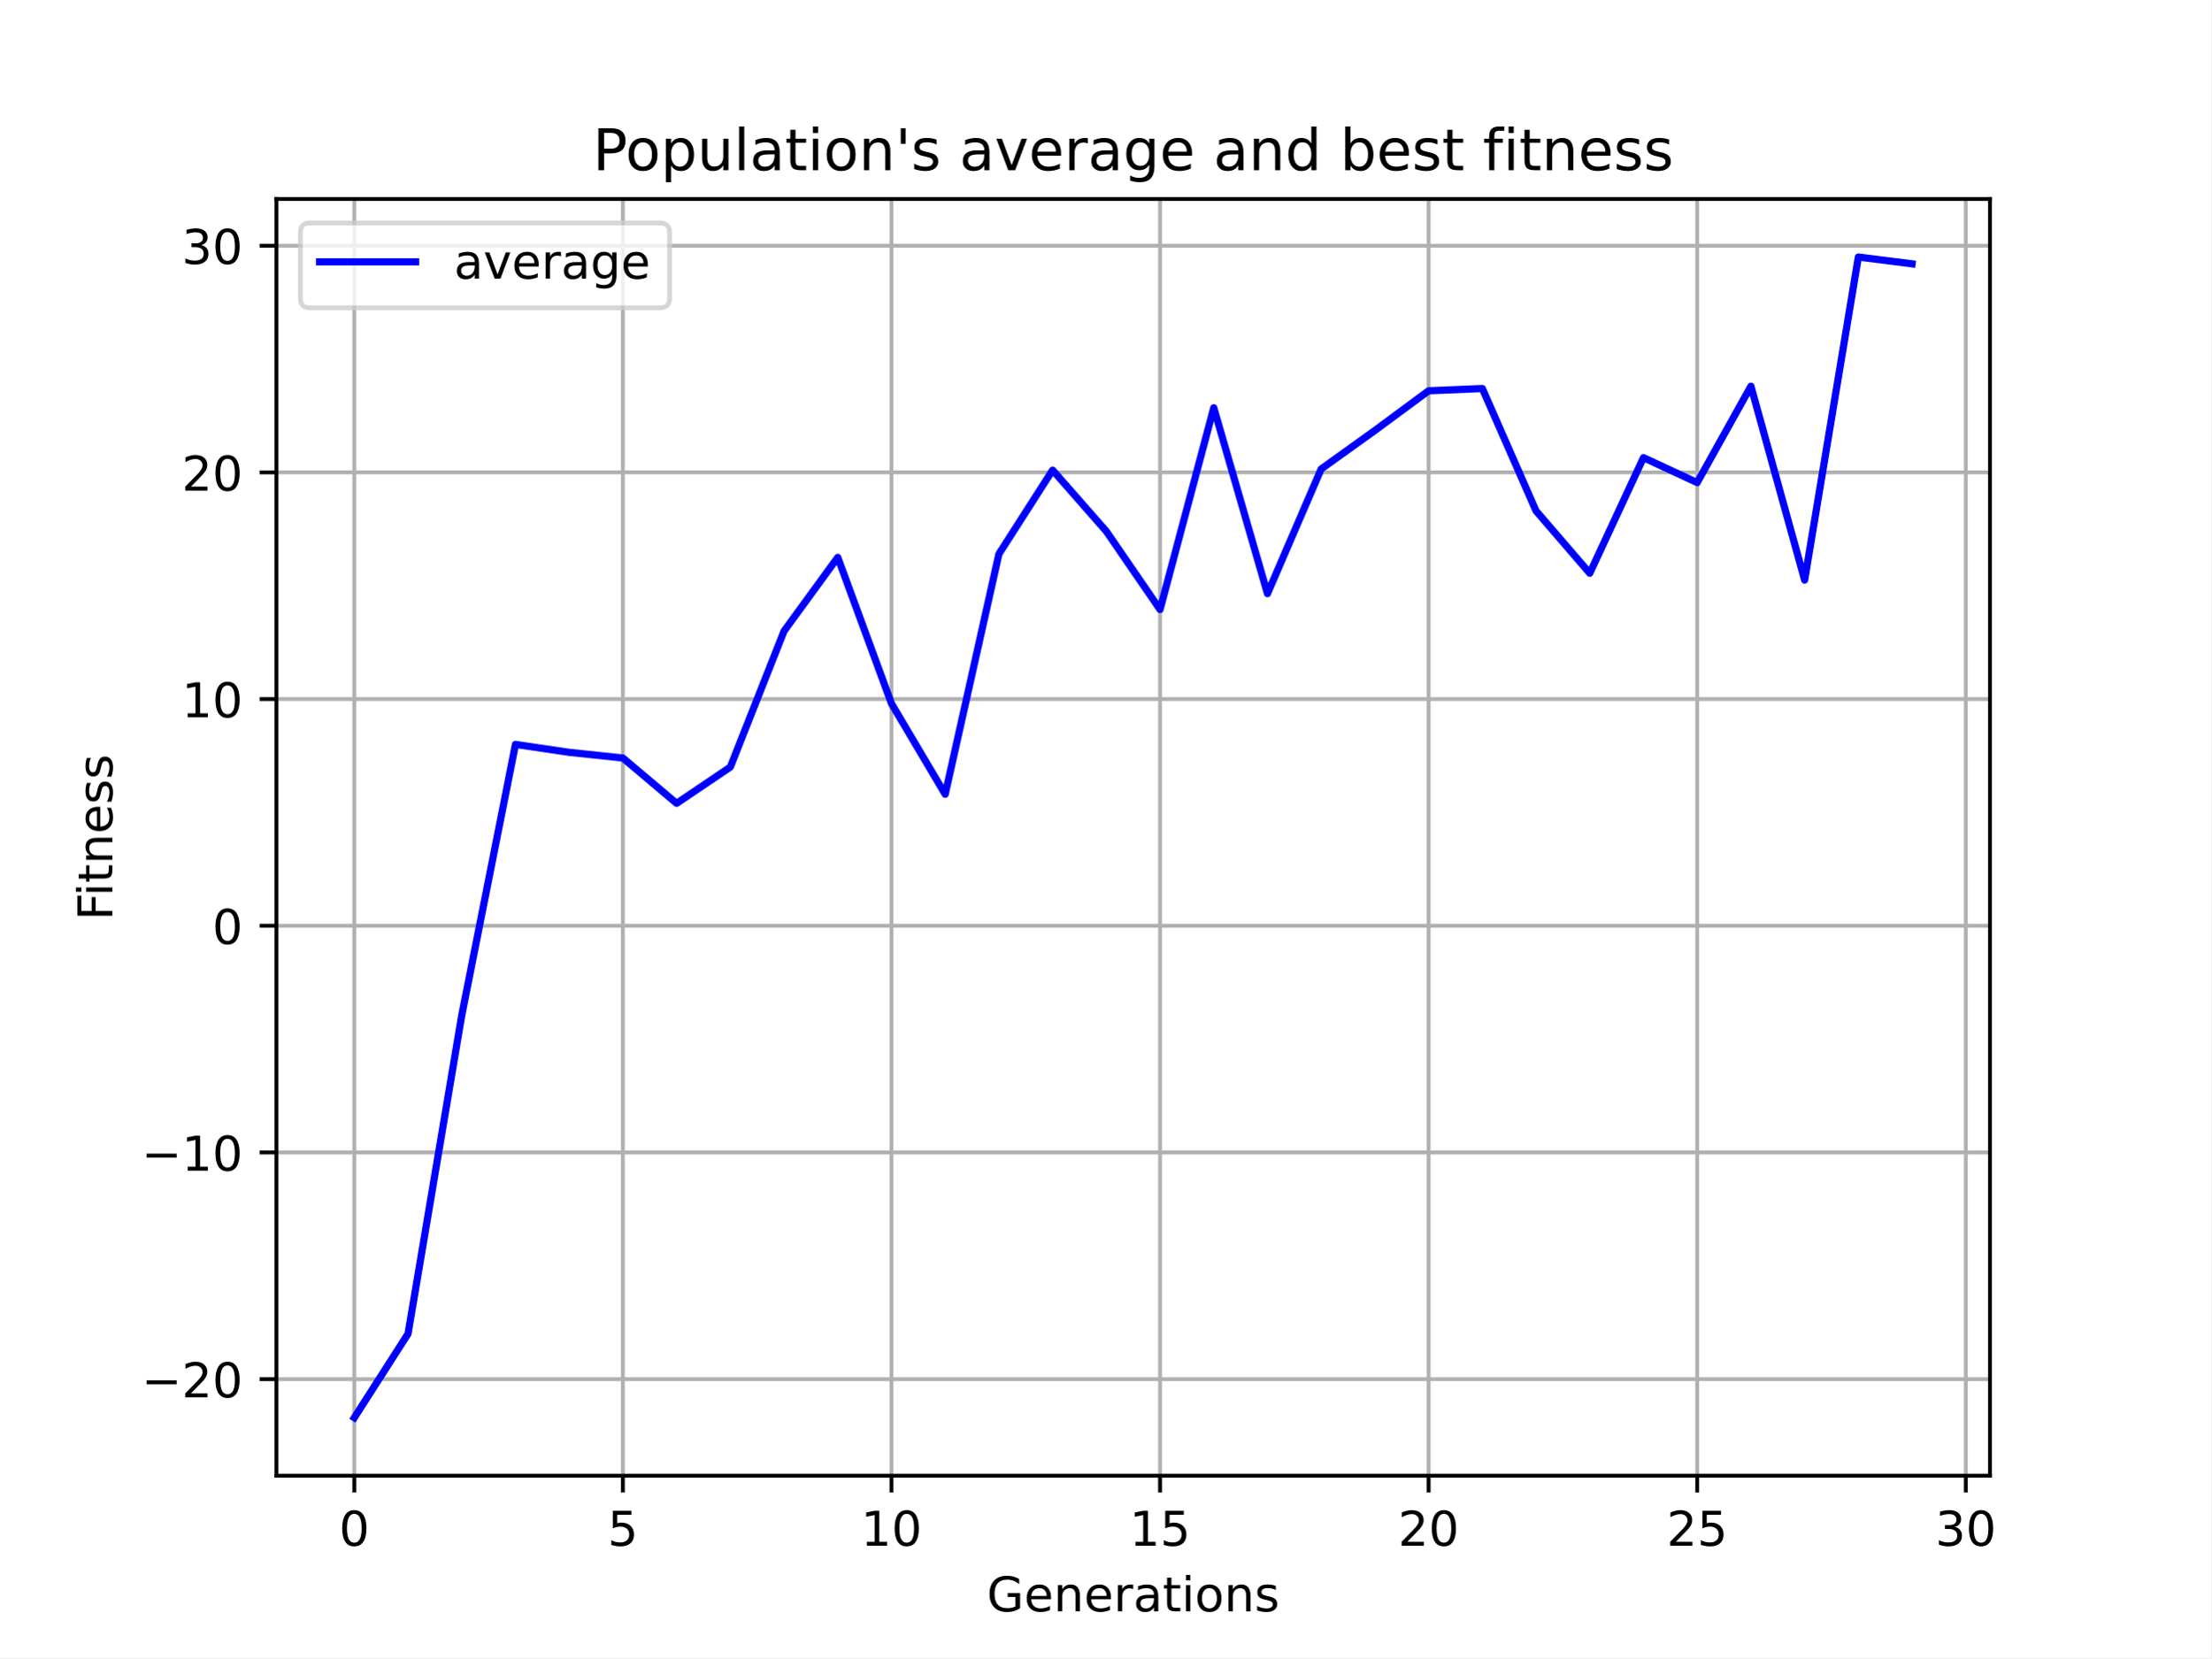
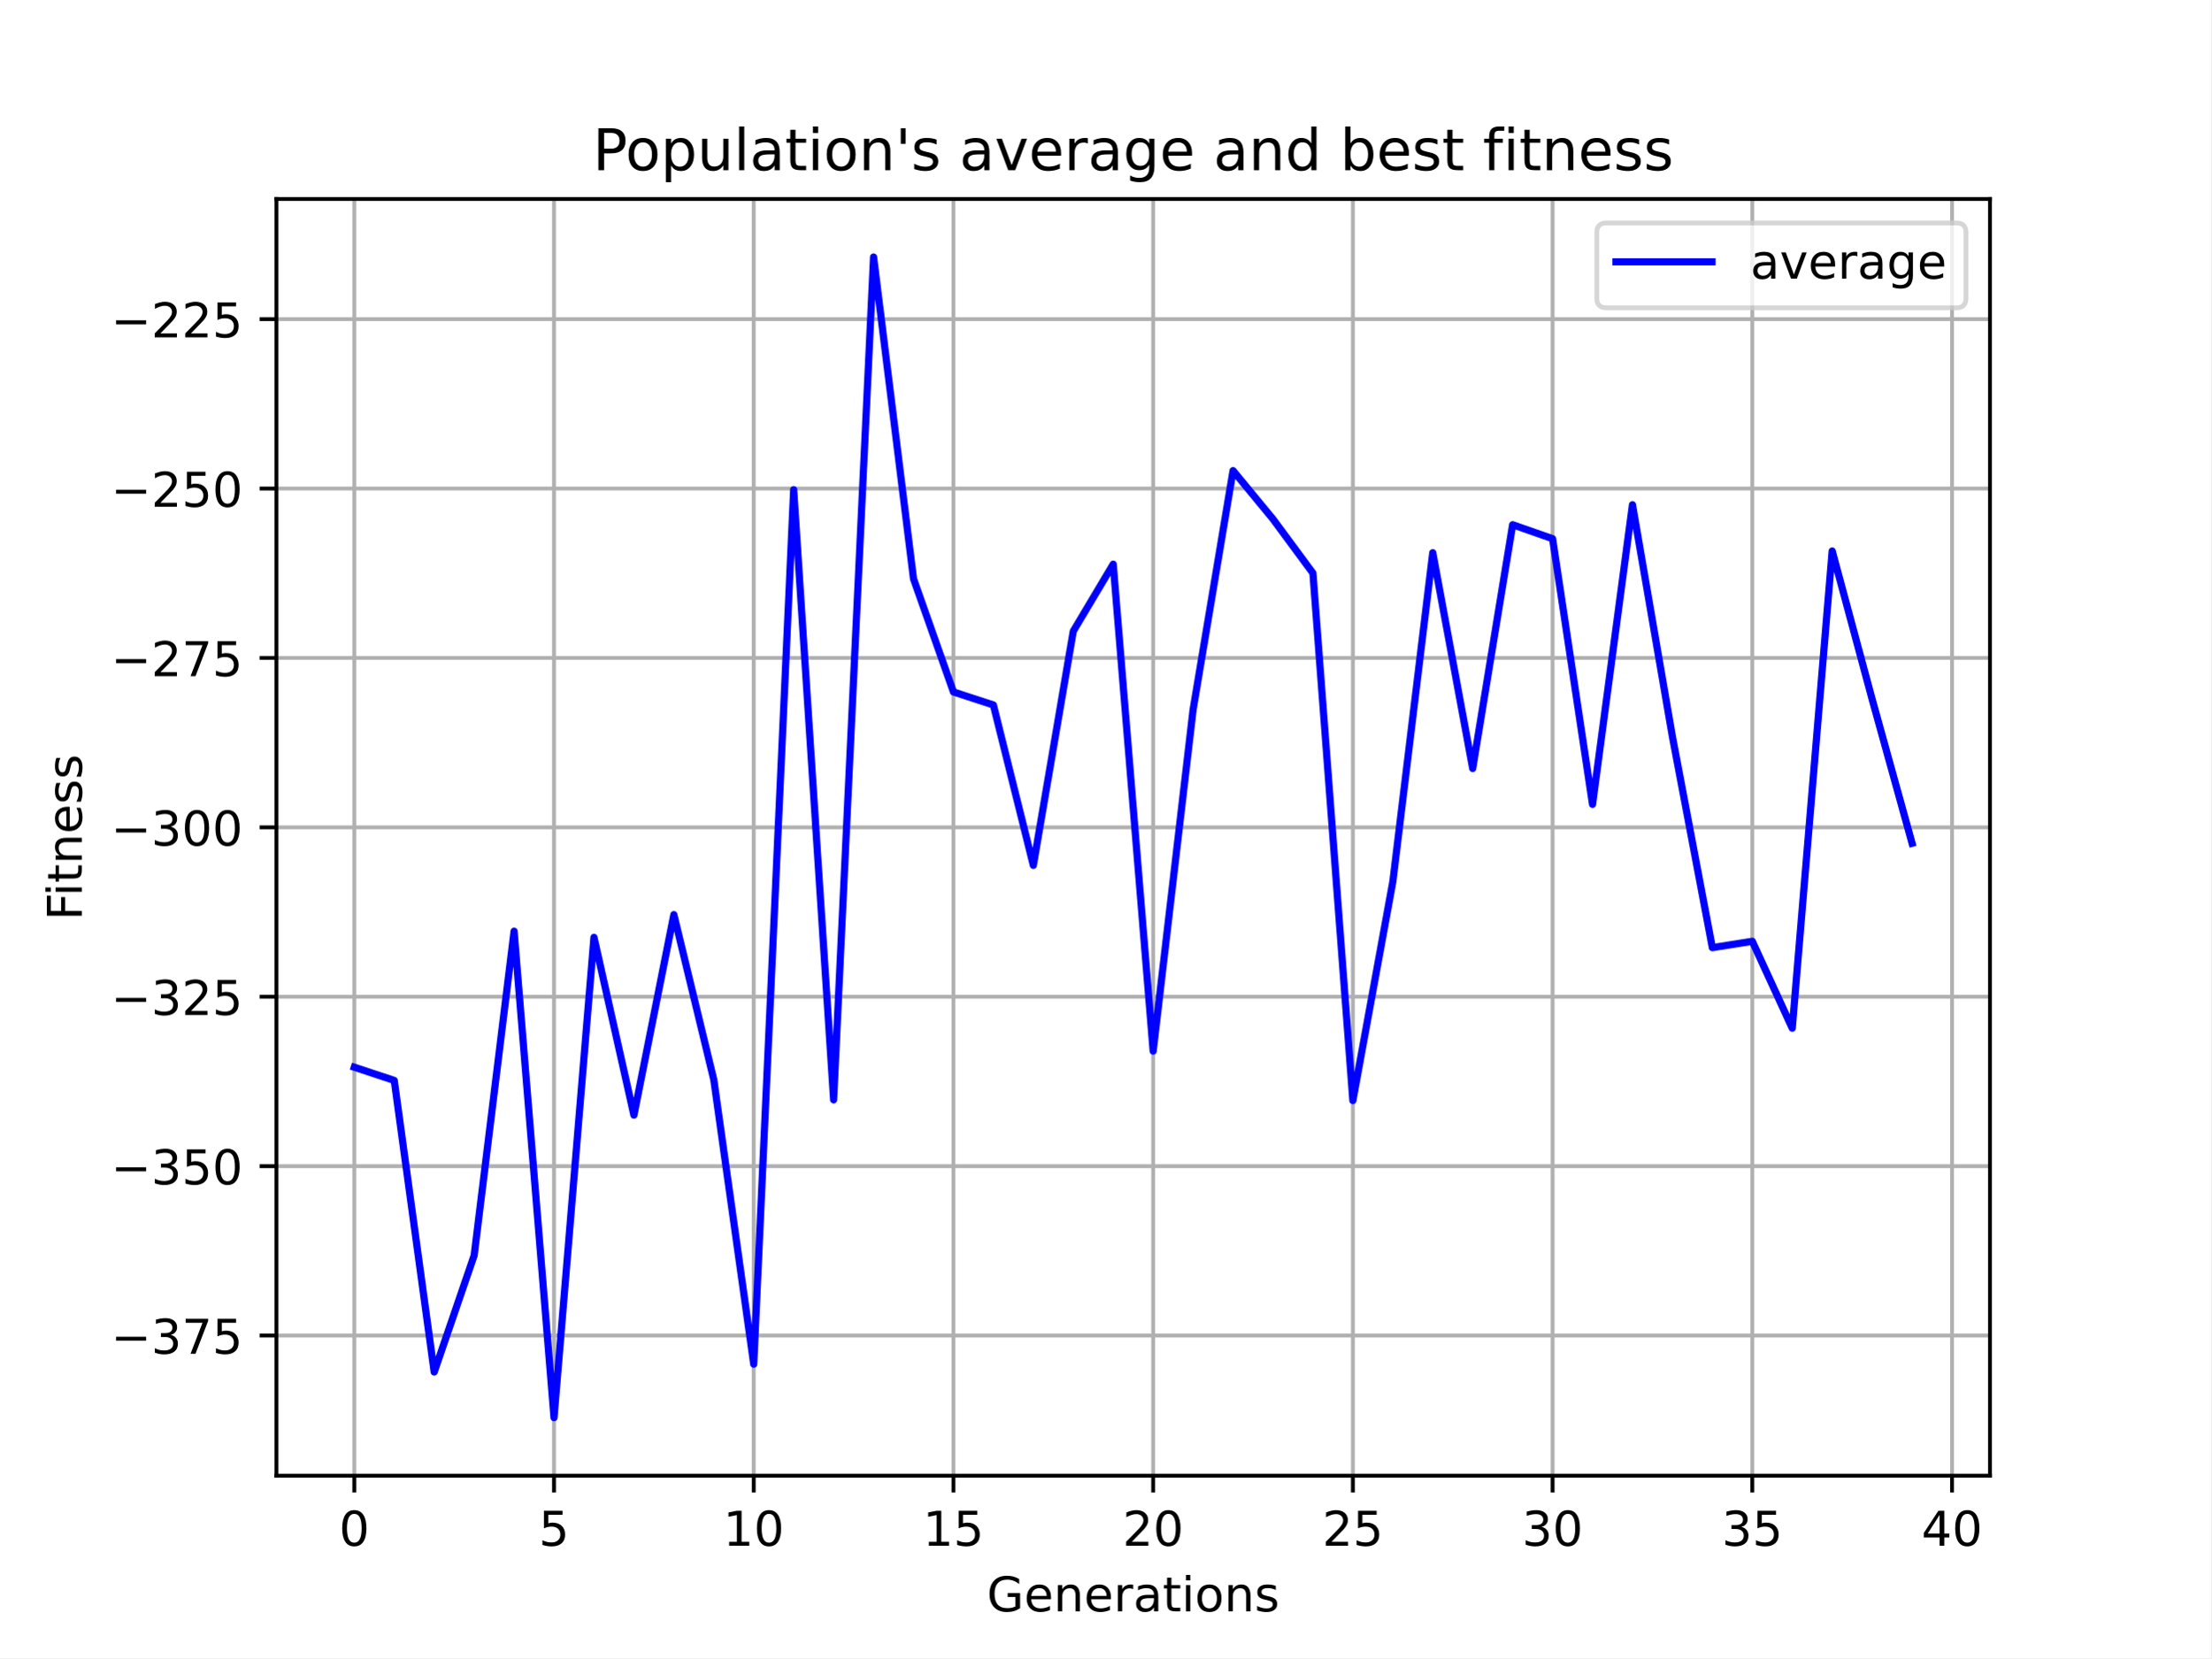
<svg xmlns="http://www.w3.org/2000/svg" xmlns:xlink="http://www.w3.org/1999/xlink" width="460.8pt" height="345.6pt" viewBox="0 0 460.8 345.6" version="1.1">
  <defs>
    <style type="text/css">*{stroke-linejoin: round; stroke-linecap: butt}</style>
  </defs>
  <g id="figure_1">
    <g id="patch_1">
      <path d="M 0 345.6  L 460.8 345.6  L 460.8 0  L 0 0  z " style="fill: #ffffff" />
    </g>
    <g id="axes_1">
      <g id="patch_2">
        <path d="M 57.6 307.584  L 414.72 307.584  L 414.72 41.472  L 57.6 41.472  z " style="fill: #ffffff" />
      </g>
      <g id="matplotlib.axis_1">
        <g id="xtick_1">
          <g id="line2d_1">
-             <path d="M 73.833 307.584  L 73.833 41.472  " clip-path="url(#p7ec0ece600)" style="fill: none; stroke: #b0b0b0; stroke-width: 0.8; stroke-linecap: square" />
+             <path d="M 73.833 307.584  L 73.833 41.472  " clip-path="url(#p06cb9b7ddf)" style="fill: none; stroke: #b0b0b0; stroke-width: 0.8; stroke-linecap: square" />
          </g>
          <g id="line2d_2">
            <defs>
-               <path id="m7dc9ef02d9" d="M 0 0  L 0 3.5  " style="stroke: #000000; stroke-width: 0.8" />
+               <path id="me9b58058f0" d="M 0 0  L 0 3.5  " style="stroke: #000000; stroke-width: 0.8" />
            </defs>
            <g>
-               <use xlink:href="#m7dc9ef02d9" x="73.833" y="307.584" style="stroke: #000000; stroke-width: 0.8" />
+               <use xlink:href="#me9b58058f0" x="73.833" y="307.584" style="stroke: #000000; stroke-width: 0.8" />
            </g>
          </g>
          <g id="text_1">
            <g transform="translate(70.65148 322.1824) scale(0.1 -0.1)">
              <defs>
                <path id="DejaVuSans-30" d="M 2034 4250  Q 1547 4250 1301 3770  Q 1056 3291 1056 2328  Q 1056 1369 1301 889  Q 1547 409 2034 409  Q 2525 409 2770 889  Q 3016 1369 3016 2328  Q 3016 3291 2770 3770  Q 2525 4250 2034 4250  z M 2034 4750  Q 2819 4750 3233 4129  Q 3647 3509 3647 2328  Q 3647 1150 3233 529  Q 2819 -91 2034 -91  Q 1250 -91 836 529  Q 422 1150 422 2328  Q 422 3509 836 4129  Q 1250 4750 2034 4750  z " transform="scale(0.015625)" />
              </defs>
              <use xlink:href="#DejaVuSans-30" />
            </g>
          </g>
        </g>
        <g id="xtick_2">
          <g id="line2d_3">
-             <path d="M 129.808 307.584  L 129.808 41.472  " clip-path="url(#p7ec0ece600)" style="fill: none; stroke: #b0b0b0; stroke-width: 0.8; stroke-linecap: square" />
+             <path d="M 115.455 307.584  L 115.455 41.472  " clip-path="url(#p06cb9b7ddf)" style="fill: none; stroke: #b0b0b0; stroke-width: 0.8; stroke-linecap: square" />
          </g>
          <g id="line2d_4">
            <g>
-               <use xlink:href="#m7dc9ef02d9" x="129.808" y="307.584" style="stroke: #000000; stroke-width: 0.8" />
+               <use xlink:href="#me9b58058f0" x="115.455" y="307.584" style="stroke: #000000; stroke-width: 0.8" />
            </g>
          </g>
          <g id="text_2">
-             <g transform="translate(126.6264 322.1824) scale(0.1 -0.1)">
+             <g transform="translate(112.2739 322.1824) scale(0.1 -0.1)">
              <defs>
                <path id="DejaVuSans-35" d="M 691 4666  L 3169 4666  L 3169 4134  L 1269 4134  L 1269 2991  Q 1406 3038 1543 3061  Q 1681 3084 1819 3084  Q 2600 3084 3056 2656  Q 3513 2228 3513 1497  Q 3513 744 3044 326  Q 2575 -91 1722 -91  Q 1428 -91 1123 -41  Q 819 9 494 109  L 494 744  Q 775 591 1075 516  Q 1375 441 1709 441  Q 2250 441 2565 725  Q 2881 1009 2881 1497  Q 2881 1984 2565 2268  Q 2250 2553 1709 2553  Q 1456 2553 1204 2497  Q 953 2441 691 2322  L 691 4666  z " transform="scale(0.015625)" />
              </defs>
              <use xlink:href="#DejaVuSans-35" />
            </g>
          </g>
        </g>
        <g id="xtick_3">
          <g id="line2d_5">
-             <path d="M 185.783 307.584  L 185.783 41.472  " clip-path="url(#p7ec0ece600)" style="fill: none; stroke: #b0b0b0; stroke-width: 0.8; stroke-linecap: square" />
+             <path d="M 157.077 307.584  L 157.077 41.472  " clip-path="url(#p06cb9b7ddf)" style="fill: none; stroke: #b0b0b0; stroke-width: 0.8; stroke-linecap: square" />
          </g>
          <g id="line2d_6">
            <g>
-               <use xlink:href="#m7dc9ef02d9" x="185.783" y="307.584" style="stroke: #000000; stroke-width: 0.8" />
+               <use xlink:href="#me9b58058f0" x="157.077" y="307.584" style="stroke: #000000; stroke-width: 0.8" />
            </g>
          </g>
          <g id="text_3">
-             <g transform="translate(179.4201 322.1824) scale(0.1 -0.1)">
+             <g transform="translate(150.715 322.1824) scale(0.1 -0.1)">
              <defs>
                <path id="DejaVuSans-31" d="M 794 531  L 1825 531  L 1825 4091  L 703 3866  L 703 4441  L 1819 4666  L 2450 4666  L 2450 531  L 3481 531  L 3481 0  L 794 0  L 794 531  z " transform="scale(0.015625)" />
              </defs>
              <use xlink:href="#DejaVuSans-31" />
              <use xlink:href="#DejaVuSans-30" x="63.623" />
            </g>
          </g>
        </g>
        <g id="xtick_4">
          <g id="line2d_7">
-             <path d="M 241.757 307.584  L 241.757 41.472  " clip-path="url(#p7ec0ece600)" style="fill: none; stroke: #b0b0b0; stroke-width: 0.8; stroke-linecap: square" />
+             <path d="M 198.7 307.584  L 198.7 41.472  " clip-path="url(#p06cb9b7ddf)" style="fill: none; stroke: #b0b0b0; stroke-width: 0.8; stroke-linecap: square" />
          </g>
          <g id="line2d_8">
            <g>
-               <use xlink:href="#m7dc9ef02d9" x="241.757" y="307.584" style="stroke: #000000; stroke-width: 0.8" />
+               <use xlink:href="#me9b58058f0" x="198.7" y="307.584" style="stroke: #000000; stroke-width: 0.8" />
            </g>
          </g>
          <g id="text_4">
-             <g transform="translate(235.395 322.1824) scale(0.1 -0.1)">
+             <g transform="translate(192.3374 322.1824) scale(0.1 -0.1)">
              <use xlink:href="#DejaVuSans-31" />
              <use xlink:href="#DejaVuSans-35" x="63.623" />
            </g>
          </g>
        </g>
        <g id="xtick_5">
          <g id="line2d_9">
-             <path d="M 297.732 307.584  L 297.732 41.472  " clip-path="url(#p7ec0ece600)" style="fill: none; stroke: #b0b0b0; stroke-width: 0.8; stroke-linecap: square" />
+             <path d="M 240.322 307.584  L 240.322 41.472  " clip-path="url(#p06cb9b7ddf)" style="fill: none; stroke: #b0b0b0; stroke-width: 0.8; stroke-linecap: square" />
          </g>
          <g id="line2d_10">
            <g>
-               <use xlink:href="#m7dc9ef02d9" x="297.732" y="307.584" style="stroke: #000000; stroke-width: 0.8" />
+               <use xlink:href="#me9b58058f0" x="240.322" y="307.584" style="stroke: #000000; stroke-width: 0.8" />
            </g>
          </g>
          <g id="text_5">
-             <g transform="translate(291.3699 322.1824) scale(0.1 -0.1)">
+             <g transform="translate(233.9597 322.1824) scale(0.1 -0.1)">
              <defs>
                <path id="DejaVuSans-32" d="M 1228 531  L 3431 531  L 3431 0  L 469 0  L 469 531  Q 828 903 1448 1529  Q 2069 2156 2228 2338  Q 2531 2678 2651 2914  Q 2772 3150 2772 3378  Q 2772 3750 2511 3984  Q 2250 4219 1831 4219  Q 1534 4219 1204 4116  Q 875 4013 500 3803  L 500 4441  Q 881 4594 1212 4672  Q 1544 4750 1819 4750  Q 2544 4750 2975 4387  Q 3406 4025 3406 3419  Q 3406 3131 3298 2873  Q 3191 2616 2906 2266  Q 2828 2175 2409 1742  Q 1991 1309 1228 531  z " transform="scale(0.015625)" />
              </defs>
              <use xlink:href="#DejaVuSans-32" />
              <use xlink:href="#DejaVuSans-30" x="63.623" />
            </g>
          </g>
        </g>
        <g id="xtick_6">
          <g id="line2d_11">
-             <path d="M 353.707 307.584  L 353.707 41.472  " clip-path="url(#p7ec0ece600)" style="fill: none; stroke: #b0b0b0; stroke-width: 0.8; stroke-linecap: square" />
+             <path d="M 281.945 307.584  L 281.945 41.472  " clip-path="url(#p06cb9b7ddf)" style="fill: none; stroke: #b0b0b0; stroke-width: 0.8; stroke-linecap: square" />
          </g>
          <g id="line2d_12">
            <g>
-               <use xlink:href="#m7dc9ef02d9" x="353.707" y="307.584" style="stroke: #000000; stroke-width: 0.8" />
+               <use xlink:href="#me9b58058f0" x="281.945" y="307.584" style="stroke: #000000; stroke-width: 0.8" />
            </g>
          </g>
          <g id="text_6">
-             <g transform="translate(347.3448 322.1824) scale(0.1 -0.1)">
+             <g transform="translate(275.5821 322.1824) scale(0.1 -0.1)">
              <use xlink:href="#DejaVuSans-32" />
              <use xlink:href="#DejaVuSans-35" x="63.623" />
            </g>
          </g>
        </g>
        <g id="xtick_7">
          <g id="line2d_13">
-             <path d="M 409.682 307.584  L 409.682 41.472  " clip-path="url(#p7ec0ece600)" style="fill: none; stroke: #b0b0b0; stroke-width: 0.8; stroke-linecap: square" />
+             <path d="M 323.567 307.584  L 323.567 41.472  " clip-path="url(#p06cb9b7ddf)" style="fill: none; stroke: #b0b0b0; stroke-width: 0.8; stroke-linecap: square" />
          </g>
          <g id="line2d_14">
            <g>
-               <use xlink:href="#m7dc9ef02d9" x="409.682" y="307.584" style="stroke: #000000; stroke-width: 0.8" />
+               <use xlink:href="#me9b58058f0" x="323.567" y="307.584" style="stroke: #000000; stroke-width: 0.8" />
            </g>
          </g>
          <g id="text_7">
-             <g transform="translate(403.3198 322.1824) scale(0.1 -0.1)">
+             <g transform="translate(317.2045 322.1824) scale(0.1 -0.1)">
              <defs>
                <path id="DejaVuSans-33" d="M 2597 2516  Q 3050 2419 3304 2112  Q 3559 1806 3559 1356  Q 3559 666 3084 287  Q 2609 -91 1734 -91  Q 1441 -91 1130 -33  Q 819 25 488 141  L 488 750  Q 750 597 1062 519  Q 1375 441 1716 441  Q 2309 441 2620 675  Q 2931 909 2931 1356  Q 2931 1769 2642 2001  Q 2353 2234 1838 2234  L 1294 2234  L 1294 2753  L 1863 2753  Q 2328 2753 2575 2939  Q 2822 3125 2822 3475  Q 2822 3834 2567 4026  Q 2313 4219 1838 4219  Q 1578 4219 1281 4162  Q 984 4106 628 3988  L 628 4550  Q 988 4650 1302 4700  Q 1616 4750 1894 4750  Q 2613 4750 3031 4423  Q 3450 4097 3450 3541  Q 3450 3153 3228 2886  Q 3006 2619 2597 2516  z " transform="scale(0.015625)" />
              </defs>
              <use xlink:href="#DejaVuSans-33" />
              <use xlink:href="#DejaVuSans-30" x="63.623" />
            </g>
          </g>
        </g>
-         <g id="text_8">
+         <g id="xtick_8">
+           <g id="line2d_15">
+             <path d="M 365.189 307.584  L 365.189 41.472  " clip-path="url(#p06cb9b7ddf)" style="fill: none; stroke: #b0b0b0; stroke-width: 0.8; stroke-linecap: square" />
+           </g>
+           <g id="line2d_16">
+             <g>
+               <use xlink:href="#me9b58058f0" x="365.189" y="307.584" style="stroke: #000000; stroke-width: 0.8" />
+             </g>
+           </g>
+           <g id="text_8">
+             <g transform="translate(358.8269 322.1824) scale(0.1 -0.1)">
+               <use xlink:href="#DejaVuSans-33" />
+               <use xlink:href="#DejaVuSans-35" x="63.623" />
+             </g>
+           </g>
+         </g>
+         <g id="xtick_9">
+           <g id="line2d_17">
+             <path d="M 406.812 307.584  L 406.812 41.472  " clip-path="url(#p06cb9b7ddf)" style="fill: none; stroke: #b0b0b0; stroke-width: 0.8; stroke-linecap: square" />
+           </g>
+           <g id="line2d_18">
+             <g>
+               <use xlink:href="#me9b58058f0" x="406.812" y="307.584" style="stroke: #000000; stroke-width: 0.8" />
+             </g>
+           </g>
+           <g id="text_9">
+             <g transform="translate(400.4492 322.1824) scale(0.1 -0.1)">
+               <defs>
+                 <path id="DejaVuSans-34" d="M 2419 4116  L 825 1625  L 2419 1625  L 2419 4116  z M 2253 4666  L 3047 4666  L 3047 1625  L 3713 1625  L 3713 1100  L 3047 1100  L 3047 0  L 2419 0  L 2419 1100  L 313 1100  L 313 1709  L 2253 4666  z " transform="scale(0.015625)" />
+               </defs>
+               <use xlink:href="#DejaVuSans-34" />
+               <use xlink:href="#DejaVuSans-30" x="63.623" />
+             </g>
+           </g>
+         </g>
+         <g id="text_10">
          <g transform="translate(205.6623 335.8606) scale(0.1 -0.1)">
            <defs>
              <path id="DejaVuSans-47" d="M 3809 666  L 3809 1919  L 2778 1919  L 2778 2438  L 4434 2438  L 4434 434  Q 4069 175 3628 42  Q 3188 -91 2688 -91  Q 1594 -91 976 548  Q 359 1188 359 2328  Q 359 3472 976 4111  Q 1594 4750 2688 4750  Q 3144 4750 3555 4637  Q 3966 4525 4313 4306  L 4313 3634  Q 3963 3931 3569 4081  Q 3175 4231 2741 4231  Q 1884 4231 1454 3753  Q 1025 3275 1025 2328  Q 1025 1384 1454 906  Q 1884 428 2741 428  Q 3075 428 3337 486  Q 3600 544 3809 666  z " transform="scale(0.015625)" />
              <path id="DejaVuSans-65" d="M 3597 1894  L 3597 1613  L 953 1613  Q 991 1019 1311 708  Q 1631 397 2203 397  Q 2534 397 2845 478  Q 3156 559 3463 722  L 3463 178  Q 3153 47 2828 -22  Q 2503 -91 2169 -91  Q 1331 -91 842 396  Q 353 884 353 1716  Q 353 2575 817 3079  Q 1281 3584 2069 3584  Q 2775 3584 3186 3129  Q 3597 2675 3597 1894  z M 3022 2063  Q 3016 2534 2758 2815  Q 2500 3097 2075 3097  Q 1594 3097 1305 2825  Q 1016 2553 972 2059  L 3022 2063  z " transform="scale(0.015625)" />
              <path id="DejaVuSans-6e" d="M 3513 2113  L 3513 0  L 2938 0  L 2938 2094  Q 2938 2591 2744 2837  Q 2550 3084 2163 3084  Q 1697 3084 1428 2787  Q 1159 2491 1159 1978  L 1159 0  L 581 0  L 581 3500  L 1159 3500  L 1159 2956  Q 1366 3272 1645 3428  Q 1925 3584 2291 3584  Q 2894 3584 3203 3211  Q 3513 2838 3513 2113  z " transform="scale(0.015625)" />
              <path id="DejaVuSans-72" d="M 2631 2963  Q 2534 3019 2420 3045  Q 2306 3072 2169 3072  Q 1681 3072 1420 2755  Q 1159 2438 1159 1844  L 1159 0  L 581 0  L 581 3500  L 1159 3500  L 1159 2956  Q 1341 3275 1631 3429  Q 1922 3584 2338 3584  Q 2397 3584 2469 3576  Q 2541 3569 2628 3553  L 2631 2963  z " transform="scale(0.015625)" />
              <path id="DejaVuSans-61" d="M 2194 1759  Q 1497 1759 1228 1600  Q 959 1441 959 1056  Q 959 750 1161 570  Q 1363 391 1709 391  Q 2188 391 2477 730  Q 2766 1069 2766 1631  L 2766 1759  L 2194 1759  z M 3341 1997  L 3341 0  L 2766 0  L 2766 531  Q 2569 213 2275 61  Q 1981 -91 1556 -91  Q 1019 -91 701 211  Q 384 513 384 1019  Q 384 1609 779 1909  Q 1175 2209 1959 2209  L 2766 2209  L 2766 2266  Q 2766 2663 2505 2880  Q 2244 3097 1772 3097  Q 1472 3097 1187 3025  Q 903 2953 641 2809  L 641 3341  Q 956 3463 1253 3523  Q 1550 3584 1831 3584  Q 2591 3584 2966 3190  Q 3341 2797 3341 1997  z " transform="scale(0.015625)" />
              <path id="DejaVuSans-74" d="M 1172 4494  L 1172 3500  L 2356 3500  L 2356 3053  L 1172 3053  L 1172 1153  Q 1172 725 1289 603  Q 1406 481 1766 481  L 2356 481  L 2356 0  L 1766 0  Q 1100 0 847 248  Q 594 497 594 1153  L 594 3053  L 172 3053  L 172 3500  L 594 3500  L 594 4494  L 1172 4494  z " transform="scale(0.015625)" />
              <path id="DejaVuSans-69" d="M 603 3500  L 1178 3500  L 1178 0  L 603 0  L 603 3500  z M 603 4863  L 1178 4863  L 1178 4134  L 603 4134  L 603 4863  z " transform="scale(0.015625)" />
              <path id="DejaVuSans-6f" d="M 1959 3097  Q 1497 3097 1228 2736  Q 959 2375 959 1747  Q 959 1119 1226 758  Q 1494 397 1959 397  Q 2419 397 2687 759  Q 2956 1122 2956 1747  Q 2956 2369 2687 2733  Q 2419 3097 1959 3097  z M 1959 3584  Q 2709 3584 3137 3096  Q 3566 2609 3566 1747  Q 3566 888 3137 398  Q 2709 -91 1959 -91  Q 1206 -91 779 398  Q 353 888 353 1747  Q 353 2609 779 3096  Q 1206 3584 1959 3584  z " transform="scale(0.015625)" />
              <path id="DejaVuSans-73" d="M 2834 3397  L 2834 2853  Q 2591 2978 2328 3040  Q 2066 3103 1784 3103  Q 1356 3103 1142 2972  Q 928 2841 928 2578  Q 928 2378 1081 2264  Q 1234 2150 1697 2047  L 1894 2003  Q 2506 1872 2764 1633  Q 3022 1394 3022 966  Q 3022 478 2636 193  Q 2250 -91 1575 -91  Q 1294 -91 989 -36  Q 684 19 347 128  L 347 722  Q 666 556 975 473  Q 1284 391 1588 391  Q 1994 391 2212 530  Q 2431 669 2431 922  Q 2431 1156 2273 1281  Q 2116 1406 1581 1522  L 1381 1569  Q 847 1681 609 1914  Q 372 2147 372 2553  Q 372 3047 722 3315  Q 1072 3584 1716 3584  Q 2034 3584 2315 3537  Q 2597 3491 2834 3397  z " transform="scale(0.015625)" />
            </defs>
            <use xlink:href="#DejaVuSans-47" />
            <use xlink:href="#DejaVuSans-65" x="77.49" />
            <use xlink:href="#DejaVuSans-6e" x="139.014" />
            <use xlink:href="#DejaVuSans-65" x="202.393" />
            <use xlink:href="#DejaVuSans-72" x="263.916" />
            <use xlink:href="#DejaVuSans-61" x="305.029" />
            <use xlink:href="#DejaVuSans-74" x="366.309" />
            <use xlink:href="#DejaVuSans-69" x="405.518" />
            <use xlink:href="#DejaVuSans-6f" x="433.301" />
            <use xlink:href="#DejaVuSans-6e" x="494.482" />
            <use xlink:href="#DejaVuSans-73" x="557.861" />
          </g>
        </g>
      </g>
      <g id="matplotlib.axis_2">
        <g id="ytick_1">
-           <g id="line2d_15">
-             <path d="M 57.6 287.455  L 414.72 287.455  " clip-path="url(#p7ec0ece600)" style="fill: none; stroke: #b0b0b0; stroke-width: 0.8; stroke-linecap: square" />
-           </g>
-           <g id="line2d_16">
+           <g id="line2d_19">
+             <path d="M 57.6 278.368  L 414.72 278.368  " clip-path="url(#p06cb9b7ddf)" style="fill: none; stroke: #b0b0b0; stroke-width: 0.8; stroke-linecap: square" />
+           </g>
+           <g id="line2d_20">
            <defs>
-               <path id="m51833768f6" d="M 0 0  L -3.5 0  " style="stroke: #000000; stroke-width: 0.8" />
+               <path id="m806c3f726e" d="M 0 0  L -3.5 0  " style="stroke: #000000; stroke-width: 0.8" />
            </defs>
            <g>
-               <use xlink:href="#m51833768f6" x="57.6" y="287.455" style="stroke: #000000; stroke-width: 0.8" />
-             </g>
-           </g>
-           <g id="text_9">
-             <g transform="translate(29.49531 291.2547) scale(0.1 -0.1)">
+               <use xlink:href="#m806c3f726e" x="57.6" y="278.368" style="stroke: #000000; stroke-width: 0.8" />
+             </g>
+           </g>
+           <g id="text_11">
+             <g transform="translate(23.13281 282.1676) scale(0.1 -0.1)">
              <defs>
                <path id="DejaVuSans-2212" d="M 678 2272  L 4684 2272  L 4684 1741  L 678 1741  L 678 2272  z " transform="scale(0.015625)" />
-               </defs>
+                 <path id="DejaVuSans-37" d="M 525 4666  L 3525 4666  L 3525 4397  L 1831 0  L 1172 0  L 2766 4134  L 525 4134  L 525 4666  z " transform="scale(0.015625)" />
+               </defs>
+               <use xlink:href="#DejaVuSans-2212" />
+               <use xlink:href="#DejaVuSans-33" x="83.789" />
+               <use xlink:href="#DejaVuSans-37" x="147.412" />
+               <use xlink:href="#DejaVuSans-35" x="211.035" />
+             </g>
+           </g>
+         </g>
+         <g id="ytick_2">
+           <g id="line2d_21">
+             <path d="M 57.6 243.059  L 414.72 243.059  " clip-path="url(#p06cb9b7ddf)" style="fill: none; stroke: #b0b0b0; stroke-width: 0.8; stroke-linecap: square" />
+           </g>
+           <g id="line2d_22">
+             <g>
+               <use xlink:href="#m806c3f726e" x="57.6" y="243.059" style="stroke: #000000; stroke-width: 0.8" />
+             </g>
+           </g>
+           <g id="text_12">
+             <g transform="translate(23.13281 246.8583) scale(0.1 -0.1)">
+               <use xlink:href="#DejaVuSans-2212" />
+               <use xlink:href="#DejaVuSans-33" x="83.789" />
+               <use xlink:href="#DejaVuSans-35" x="147.412" />
+               <use xlink:href="#DejaVuSans-30" x="211.035" />
+             </g>
+           </g>
+         </g>
+         <g id="ytick_3">
+           <g id="line2d_23">
+             <path d="M 57.6 207.75  L 414.72 207.75  " clip-path="url(#p06cb9b7ddf)" style="fill: none; stroke: #b0b0b0; stroke-width: 0.8; stroke-linecap: square" />
+           </g>
+           <g id="line2d_24">
+             <g>
+               <use xlink:href="#m806c3f726e" x="57.6" y="207.75" style="stroke: #000000; stroke-width: 0.8" />
+             </g>
+           </g>
+           <g id="text_13">
+             <g transform="translate(23.13281 211.5489) scale(0.1 -0.1)">
+               <use xlink:href="#DejaVuSans-2212" />
+               <use xlink:href="#DejaVuSans-33" x="83.789" />
+               <use xlink:href="#DejaVuSans-32" x="147.412" />
+               <use xlink:href="#DejaVuSans-35" x="211.035" />
+             </g>
+           </g>
+         </g>
+         <g id="ytick_4">
+           <g id="line2d_25">
+             <path d="M 57.6 172.44  L 414.72 172.44  " clip-path="url(#p06cb9b7ddf)" style="fill: none; stroke: #b0b0b0; stroke-width: 0.8; stroke-linecap: square" />
+           </g>
+           <g id="line2d_26">
+             <g>
+               <use xlink:href="#m806c3f726e" x="57.6" y="172.44" style="stroke: #000000; stroke-width: 0.8" />
+             </g>
+           </g>
+           <g id="text_14">
+             <g transform="translate(23.13281 176.2396) scale(0.1 -0.1)">
+               <use xlink:href="#DejaVuSans-2212" />
+               <use xlink:href="#DejaVuSans-33" x="83.789" />
+               <use xlink:href="#DejaVuSans-30" x="147.412" />
+               <use xlink:href="#DejaVuSans-30" x="211.035" />
+             </g>
+           </g>
+         </g>
+         <g id="ytick_5">
+           <g id="line2d_27">
+             <path d="M 57.6 137.131  L 414.72 137.131  " clip-path="url(#p06cb9b7ddf)" style="fill: none; stroke: #b0b0b0; stroke-width: 0.8; stroke-linecap: square" />
+           </g>
+           <g id="line2d_28">
+             <g>
+               <use xlink:href="#m806c3f726e" x="57.6" y="137.131" style="stroke: #000000; stroke-width: 0.8" />
+             </g>
+           </g>
+           <g id="text_15">
+             <g transform="translate(23.13281 140.9303) scale(0.1 -0.1)">
              <use xlink:href="#DejaVuSans-2212" />
              <use xlink:href="#DejaVuSans-32" x="83.789" />
-               <use xlink:href="#DejaVuSans-30" x="147.412" />
-             </g>
-           </g>
-         </g>
-         <g id="ytick_2">
-           <g id="line2d_17">
-             <path d="M 57.6 240.206  L 414.72 240.206  " clip-path="url(#p7ec0ece600)" style="fill: none; stroke: #b0b0b0; stroke-width: 0.8; stroke-linecap: square" />
-           </g>
-           <g id="line2d_18">
-             <g>
-               <use xlink:href="#m51833768f6" x="57.6" y="240.206" style="stroke: #000000; stroke-width: 0.8" />
-             </g>
-           </g>
-           <g id="text_10">
-             <g transform="translate(29.49531 244.0047) scale(0.1 -0.1)">
-               <use xlink:href="#DejaVuSans-2212" />
-               <use xlink:href="#DejaVuSans-31" x="83.789" />
-               <use xlink:href="#DejaVuSans-30" x="147.412" />
-             </g>
-           </g>
-         </g>
-         <g id="ytick_3">
-           <g id="line2d_19">
-             <path d="M 57.6 192.956  L 414.72 192.956  " clip-path="url(#p7ec0ece600)" style="fill: none; stroke: #b0b0b0; stroke-width: 0.8; stroke-linecap: square" />
-           </g>
-           <g id="line2d_20">
-             <g>
-               <use xlink:href="#m51833768f6" x="57.6" y="192.956" style="stroke: #000000; stroke-width: 0.8" />
-             </g>
-           </g>
-           <g id="text_11">
-             <g transform="translate(44.2375 196.7547) scale(0.1 -0.1)">
-               <use xlink:href="#DejaVuSans-30" />
-             </g>
-           </g>
-         </g>
-         <g id="ytick_4">
-           <g id="line2d_21">
-             <path d="M 57.6 145.706  L 414.72 145.706  " clip-path="url(#p7ec0ece600)" style="fill: none; stroke: #b0b0b0; stroke-width: 0.8; stroke-linecap: square" />
-           </g>
-           <g id="line2d_22">
-             <g>
-               <use xlink:href="#m51833768f6" x="57.6" y="145.706" style="stroke: #000000; stroke-width: 0.8" />
-             </g>
-           </g>
-           <g id="text_12">
-             <g transform="translate(37.875 149.5047) scale(0.1 -0.1)">
-               <use xlink:href="#DejaVuSans-31" />
-               <use xlink:href="#DejaVuSans-30" x="63.623" />
-             </g>
-           </g>
-         </g>
-         <g id="ytick_5">
-           <g id="line2d_23">
-             <path d="M 57.6 98.456  L 414.72 98.456  " clip-path="url(#p7ec0ece600)" style="fill: none; stroke: #b0b0b0; stroke-width: 0.8; stroke-linecap: square" />
-           </g>
-           <g id="line2d_24">
-             <g>
-               <use xlink:href="#m51833768f6" x="57.6" y="98.456" style="stroke: #000000; stroke-width: 0.8" />
-             </g>
-           </g>
-           <g id="text_13">
-             <g transform="translate(37.875 102.2547) scale(0.1 -0.1)">
-               <use xlink:href="#DejaVuSans-32" />
-               <use xlink:href="#DejaVuSans-30" x="63.623" />
+               <use xlink:href="#DejaVuSans-37" x="147.412" />
+               <use xlink:href="#DejaVuSans-35" x="211.035" />
            </g>
          </g>
        </g>
        <g id="ytick_6">
-           <g id="line2d_25">
-             <path d="M 57.6 51.206  L 414.72 51.206  " clip-path="url(#p7ec0ece600)" style="fill: none; stroke: #b0b0b0; stroke-width: 0.8; stroke-linecap: square" />
-           </g>
-           <g id="line2d_26">
-             <g>
-               <use xlink:href="#m51833768f6" x="57.6" y="51.206" style="stroke: #000000; stroke-width: 0.8" />
-             </g>
-           </g>
-           <g id="text_14">
-             <g transform="translate(37.875 55.00472) scale(0.1 -0.1)">
-               <use xlink:href="#DejaVuSans-33" />
-               <use xlink:href="#DejaVuSans-30" x="63.623" />
-             </g>
-           </g>
-         </g>
-         <g id="text_15">
-           <g transform="translate(23.41562 191.8452) rotate(-90) scale(0.1 -0.1)">
+           <g id="line2d_29">
+             <path d="M 57.6 101.822  L 414.72 101.822  " clip-path="url(#p06cb9b7ddf)" style="fill: none; stroke: #b0b0b0; stroke-width: 0.8; stroke-linecap: square" />
+           </g>
+           <g id="line2d_30">
+             <g>
+               <use xlink:href="#m806c3f726e" x="57.6" y="101.822" style="stroke: #000000; stroke-width: 0.8" />
+             </g>
+           </g>
+           <g id="text_16">
+             <g transform="translate(23.13281 105.6209) scale(0.1 -0.1)">
+               <use xlink:href="#DejaVuSans-2212" />
+               <use xlink:href="#DejaVuSans-32" x="83.789" />
+               <use xlink:href="#DejaVuSans-35" x="147.412" />
+               <use xlink:href="#DejaVuSans-30" x="211.035" />
+             </g>
+           </g>
+         </g>
+         <g id="ytick_7">
+           <g id="line2d_31">
+             <path d="M 57.6 66.512  L 414.72 66.512  " clip-path="url(#p06cb9b7ddf)" style="fill: none; stroke: #b0b0b0; stroke-width: 0.8; stroke-linecap: square" />
+           </g>
+           <g id="line2d_32">
+             <g>
+               <use xlink:href="#m806c3f726e" x="57.6" y="66.512" style="stroke: #000000; stroke-width: 0.8" />
+             </g>
+           </g>
+           <g id="text_17">
+             <g transform="translate(23.13281 70.31162) scale(0.1 -0.1)">
+               <use xlink:href="#DejaVuSans-2212" />
+               <use xlink:href="#DejaVuSans-32" x="83.789" />
+               <use xlink:href="#DejaVuSans-32" x="147.412" />
+               <use xlink:href="#DejaVuSans-35" x="211.035" />
+             </g>
+           </g>
+         </g>
+         <g id="text_18">
+           <g transform="translate(17.05313 191.8452) rotate(-90) scale(0.1 -0.1)">
            <defs>
              <path id="DejaVuSans-46" d="M 628 4666  L 3309 4666  L 3309 4134  L 1259 4134  L 1259 2759  L 3109 2759  L 3109 2228  L 1259 2228  L 1259 0  L 628 0  L 628 4666  z " transform="scale(0.015625)" />
            </defs>
            <use xlink:href="#DejaVuSans-46" />
            <use xlink:href="#DejaVuSans-69" x="50.27" />
            <use xlink:href="#DejaVuSans-74" x="78.053" />
            <use xlink:href="#DejaVuSans-6e" x="117.262" />
            <use xlink:href="#DejaVuSans-65" x="180.641" />
            <use xlink:href="#DejaVuSans-73" x="242.164" />
            <use xlink:href="#DejaVuSans-73" x="294.264" />
          </g>
        </g>
      </g>
-       <g id="line2d_27">
-         <path d="M 73.833 295.488  L 85.028 278.005  L 96.223 211.619  L 107.418 155.155  L 118.613 156.809  L 129.808 157.99  L 141.003 167.44  L 152.198 159.881  L 163.393 131.53  L 174.588 116.174  L 185.783 146.65  L 196.978 165.55  L 208.173 115.466  L 219.368 97.983  L 230.563 110.74  L 241.757 127.042  L 252.952 84.989  L 264.147 123.734  L 275.342 97.747  L 286.537 89.714  L 297.732 81.445  L 308.927 80.973  L 320.122 106.488  L 331.317 119.482  L 342.512 95.384  L 353.707 100.582  L 364.902 80.501  L 376.097 120.899  L 387.292 53.568  L 398.487 54.986  " clip-path="url(#p7ec0ece600)" style="fill: none; stroke: #0000ff; stroke-width: 1.5; stroke-linecap: square" />
+       <g id="line2d_33">
+         <path d="M 73.833 222.442  L 82.157 225.197  L 90.482 285.973  L 98.806 261.676  L 107.131 194.092  L 115.455 295.488  L 123.78 195.378  L 132.104 232.435  L 140.429 190.637  L 148.753 225.058  L 157.077 284.339  L 165.402 102.055  L 173.726 229.244  L 182.051 53.568  L 190.375 120.636  L 198.7 144.222  L 207.024 146.934  L 215.349 180.371  L 223.673 131.553  L 231.998 117.589  L 240.322 219.082  L 248.647 147.902  L 256.971 98.092  L 265.296 108.188  L 273.62 119.458  L 281.945 229.397  L 290.269 183.793  L 298.594 115.196  L 306.918 160.177  L 315.243 109.365  L 323.567 112.281  L 331.891 167.651  L 340.216 105.199  L 348.54 153.538  L 356.865 197.518  L 365.189 196.195  L 373.514 214.312  L 381.838 114.842  L 390.163 145.739  L 398.487 175.757  " clip-path="url(#p06cb9b7ddf)" style="fill: none; stroke: #0000ff; stroke-width: 1.5; stroke-linecap: square" />
      </g>
      <g id="patch_3">
        <path d="M 57.6 307.584  L 57.6 41.472  " style="fill: none; stroke: #000000; stroke-width: 0.8; stroke-linejoin: miter; stroke-linecap: square" />
      </g>
      <g id="patch_4">
        <path d="M 414.72 307.584  L 414.72 41.472  " style="fill: none; stroke: #000000; stroke-width: 0.8; stroke-linejoin: miter; stroke-linecap: square" />
      </g>
      <g id="patch_5">
        <path d="M 57.6 307.584  L 414.72 307.584  " style="fill: none; stroke: #000000; stroke-width: 0.8; stroke-linejoin: miter; stroke-linecap: square" />
      </g>
      <g id="patch_6">
        <path d="M 57.6 41.472  L 414.72 41.472  " style="fill: none; stroke: #000000; stroke-width: 0.8; stroke-linejoin: miter; stroke-linecap: square" />
      </g>
-       <g id="text_16">
+       <g id="text_19">
        <g transform="translate(123.5297 35.472) scale(0.12 -0.12)">
          <defs>
            <path id="DejaVuSans-50" d="M 1259 4147  L 1259 2394  L 2053 2394  Q 2494 2394 2734 2622  Q 2975 2850 2975 3272  Q 2975 3691 2734 3919  Q 2494 4147 2053 4147  L 1259 4147  z M 628 4666  L 2053 4666  Q 2838 4666 3239 4311  Q 3641 3956 3641 3272  Q 3641 2581 3239 2228  Q 2838 1875 2053 1875  L 1259 1875  L 1259 0  L 628 0  L 628 4666  z " transform="scale(0.015625)" />
            <path id="DejaVuSans-70" d="M 1159 525  L 1159 -1331  L 581 -1331  L 581 3500  L 1159 3500  L 1159 2969  Q 1341 3281 1617 3432  Q 1894 3584 2278 3584  Q 2916 3584 3314 3078  Q 3713 2572 3713 1747  Q 3713 922 3314 415  Q 2916 -91 2278 -91  Q 1894 -91 1617 61  Q 1341 213 1159 525  z M 3116 1747  Q 3116 2381 2855 2742  Q 2594 3103 2138 3103  Q 1681 3103 1420 2742  Q 1159 2381 1159 1747  Q 1159 1113 1420 752  Q 1681 391 2138 391  Q 2594 391 2855 752  Q 3116 1113 3116 1747  z " transform="scale(0.015625)" />
            <path id="DejaVuSans-75" d="M 544 1381  L 544 3500  L 1119 3500  L 1119 1403  Q 1119 906 1312 657  Q 1506 409 1894 409  Q 2359 409 2629 706  Q 2900 1003 2900 1516  L 2900 3500  L 3475 3500  L 3475 0  L 2900 0  L 2900 538  Q 2691 219 2414 64  Q 2138 -91 1772 -91  Q 1169 -91 856 284  Q 544 659 544 1381  z M 1991 3584  L 1991 3584  z " transform="scale(0.015625)" />
            <path id="DejaVuSans-6c" d="M 603 4863  L 1178 4863  L 1178 0  L 603 0  L 603 4863  z " transform="scale(0.015625)" />
            <path id="DejaVuSans-27" d="M 1147 4666  L 1147 2931  L 616 2931  L 616 4666  L 1147 4666  z " transform="scale(0.015625)" />
            <path id="DejaVuSans-20" transform="scale(0.015625)" />
            <path id="DejaVuSans-76" d="M 191 3500  L 800 3500  L 1894 563  L 2988 3500  L 3597 3500  L 2284 0  L 1503 0  L 191 3500  z " transform="scale(0.015625)" />
            <path id="DejaVuSans-67" d="M 2906 1791  Q 2906 2416 2648 2759  Q 2391 3103 1925 3103  Q 1463 3103 1205 2759  Q 947 2416 947 1791  Q 947 1169 1205 825  Q 1463 481 1925 481  Q 2391 481 2648 825  Q 2906 1169 2906 1791  z M 3481 434  Q 3481 -459 3084 -895  Q 2688 -1331 1869 -1331  Q 1566 -1331 1297 -1286  Q 1028 -1241 775 -1147  L 775 -588  Q 1028 -725 1275 -790  Q 1522 -856 1778 -856  Q 2344 -856 2625 -561  Q 2906 -266 2906 331  L 2906 616  Q 2728 306 2450 153  Q 2172 0 1784 0  Q 1141 0 747 490  Q 353 981 353 1791  Q 353 2603 747 3093  Q 1141 3584 1784 3584  Q 2172 3584 2450 3431  Q 2728 3278 2906 2969  L 2906 3500  L 3481 3500  L 3481 434  z " transform="scale(0.015625)" />
            <path id="DejaVuSans-64" d="M 2906 2969  L 2906 4863  L 3481 4863  L 3481 0  L 2906 0  L 2906 525  Q 2725 213 2448 61  Q 2172 -91 1784 -91  Q 1150 -91 751 415  Q 353 922 353 1747  Q 353 2572 751 3078  Q 1150 3584 1784 3584  Q 2172 3584 2448 3432  Q 2725 3281 2906 2969  z M 947 1747  Q 947 1113 1208 752  Q 1469 391 1925 391  Q 2381 391 2643 752  Q 2906 1113 2906 1747  Q 2906 2381 2643 2742  Q 2381 3103 1925 3103  Q 1469 3103 1208 2742  Q 947 2381 947 1747  z " transform="scale(0.015625)" />
            <path id="DejaVuSans-62" d="M 3116 1747  Q 3116 2381 2855 2742  Q 2594 3103 2138 3103  Q 1681 3103 1420 2742  Q 1159 2381 1159 1747  Q 1159 1113 1420 752  Q 1681 391 2138 391  Q 2594 391 2855 752  Q 3116 1113 3116 1747  z M 1159 2969  Q 1341 3281 1617 3432  Q 1894 3584 2278 3584  Q 2916 3584 3314 3078  Q 3713 2572 3713 1747  Q 3713 922 3314 415  Q 2916 -91 2278 -91  Q 1894 -91 1617 61  Q 1341 213 1159 525  L 1159 0  L 581 0  L 581 4863  L 1159 4863  L 1159 2969  z " transform="scale(0.015625)" />
            <path id="DejaVuSans-66" d="M 2375 4863  L 2375 4384  L 1825 4384  Q 1516 4384 1395 4259  Q 1275 4134 1275 3809  L 1275 3500  L 2222 3500  L 2222 3053  L 1275 3053  L 1275 0  L 697 0  L 697 3053  L 147 3053  L 147 3500  L 697 3500  L 697 3744  Q 697 4328 969 4595  Q 1241 4863 1831 4863  L 2375 4863  z " transform="scale(0.015625)" />
          </defs>
          <use xlink:href="#DejaVuSans-50" />
          <use xlink:href="#DejaVuSans-6f" x="56.678" />
          <use xlink:href="#DejaVuSans-70" x="117.859" />
          <use xlink:href="#DejaVuSans-75" x="181.336" />
          <use xlink:href="#DejaVuSans-6c" x="244.715" />
          <use xlink:href="#DejaVuSans-61" x="272.498" />
          <use xlink:href="#DejaVuSans-74" x="333.777" />
          <use xlink:href="#DejaVuSans-69" x="372.986" />
          <use xlink:href="#DejaVuSans-6f" x="400.77" />
          <use xlink:href="#DejaVuSans-6e" x="461.951" />
          <use xlink:href="#DejaVuSans-27" x="525.33" />
          <use xlink:href="#DejaVuSans-73" x="552.82" />
          <use xlink:href="#DejaVuSans-20" x="604.92" />
          <use xlink:href="#DejaVuSans-61" x="636.707" />
          <use xlink:href="#DejaVuSans-76" x="697.986" />
          <use xlink:href="#DejaVuSans-65" x="757.166" />
          <use xlink:href="#DejaVuSans-72" x="818.689" />
          <use xlink:href="#DejaVuSans-61" x="859.803" />
          <use xlink:href="#DejaVuSans-67" x="921.082" />
          <use xlink:href="#DejaVuSans-65" x="984.559" />
          <use xlink:href="#DejaVuSans-20" x="1046.082" />
          <use xlink:href="#DejaVuSans-61" x="1077.869" />
          <use xlink:href="#DejaVuSans-6e" x="1139.148" />
          <use xlink:href="#DejaVuSans-64" x="1202.527" />
          <use xlink:href="#DejaVuSans-20" x="1266.004" />
          <use xlink:href="#DejaVuSans-62" x="1297.791" />
          <use xlink:href="#DejaVuSans-65" x="1361.268" />
          <use xlink:href="#DejaVuSans-73" x="1422.791" />
          <use xlink:href="#DejaVuSans-74" x="1474.891" />
          <use xlink:href="#DejaVuSans-20" x="1514.1" />
          <use xlink:href="#DejaVuSans-66" x="1545.887" />
          <use xlink:href="#DejaVuSans-69" x="1581.092" />
          <use xlink:href="#DejaVuSans-74" x="1608.875" />
          <use xlink:href="#DejaVuSans-6e" x="1648.084" />
          <use xlink:href="#DejaVuSans-65" x="1711.463" />
          <use xlink:href="#DejaVuSans-73" x="1772.986" />
          <use xlink:href="#DejaVuSans-73" x="1825.086" />
        </g>
      </g>
      <g id="legend_1">
        <g id="patch_7">
-           <path d="M 64.6 64.15  L 137.541 64.15  Q 139.541 64.15 139.541 62.15  L 139.541 48.472  Q 139.541 46.472 137.541 46.472  L 64.6 46.472  Q 62.6 46.472 62.6 48.472  L 62.6 62.15  Q 62.6 64.15 64.6 64.15  z " style="fill: #ffffff; opacity: 0.8; stroke: #cccccc; stroke-linejoin: miter" />
-         </g>
-         <g id="line2d_28">
-           <path d="M 66.6 54.57  L 76.6 54.57  L 86.6 54.57  " style="fill: none; stroke: #0000ff; stroke-width: 1.5; stroke-linecap: square" />
-         </g>
-         <g id="text_17">
-           <g transform="translate(94.6 58.07044) scale(0.1 -0.1)">
+           <path d="M 334.779 64.15  L 407.72 64.15  Q 409.72 64.15 409.72 62.15  L 409.72 48.472  Q 409.72 46.472 407.72 46.472  L 334.779 46.472  Q 332.779 46.472 332.779 48.472  L 332.779 62.15  Q 332.779 64.15 334.779 64.15  z " style="fill: #ffffff; opacity: 0.8; stroke: #cccccc; stroke-linejoin: miter" />
+         </g>
+         <g id="line2d_34">
+           <path d="M 336.779 54.57  L 346.779 54.57  L 356.779 54.57  " style="fill: none; stroke: #0000ff; stroke-width: 1.5; stroke-linecap: square" />
+         </g>
+         <g id="text_20">
+           <g transform="translate(364.7794 58.07044) scale(0.1 -0.1)">
            <use xlink:href="#DejaVuSans-61" />
            <use xlink:href="#DejaVuSans-76" x="61.279" />
            <use xlink:href="#DejaVuSans-65" x="120.459" />
            <use xlink:href="#DejaVuSans-72" x="181.982" />
            <use xlink:href="#DejaVuSans-61" x="223.096" />
            <use xlink:href="#DejaVuSans-67" x="284.375" />
            <use xlink:href="#DejaVuSans-65" x="347.852" />
          </g>
        </g>
      </g>
    </g>
  </g>
  <defs>
-     <clipPath id="p7ec0ece600">
+     <clipPath id="p06cb9b7ddf">
      <rect x="57.6" y="41.472" width="357.12" height="266.112" />
    </clipPath>
  </defs>
</svg>
